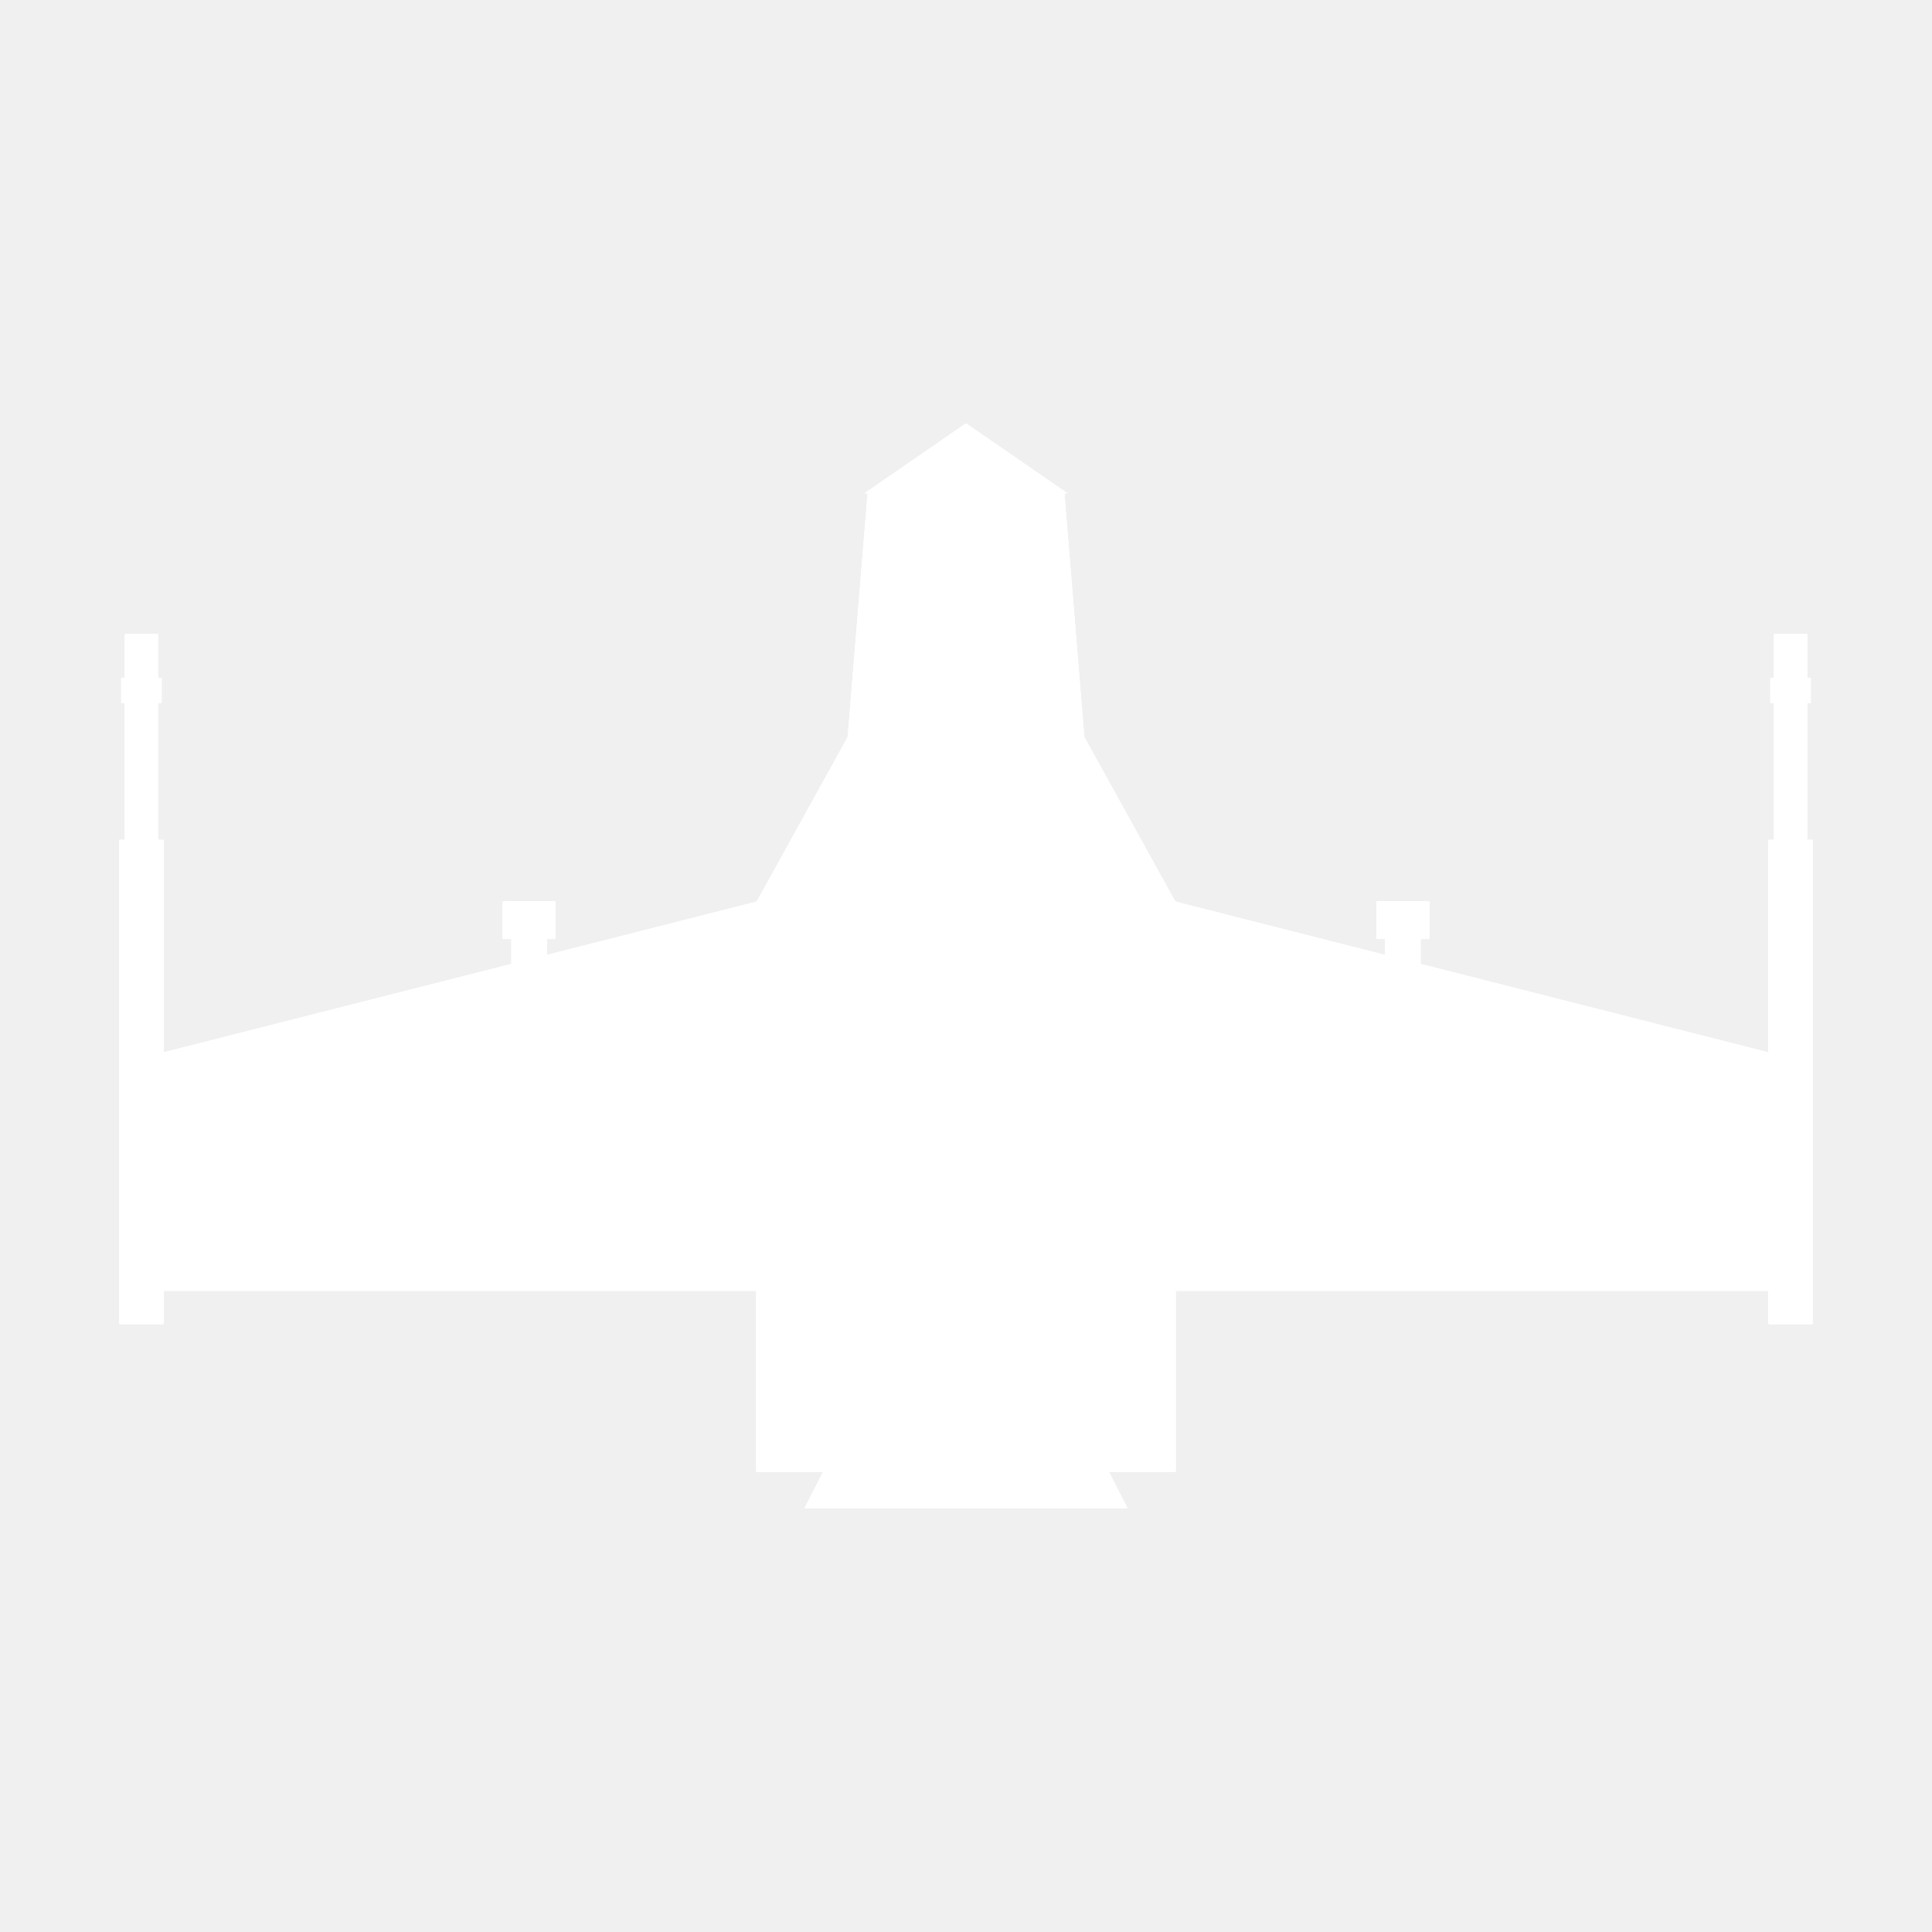
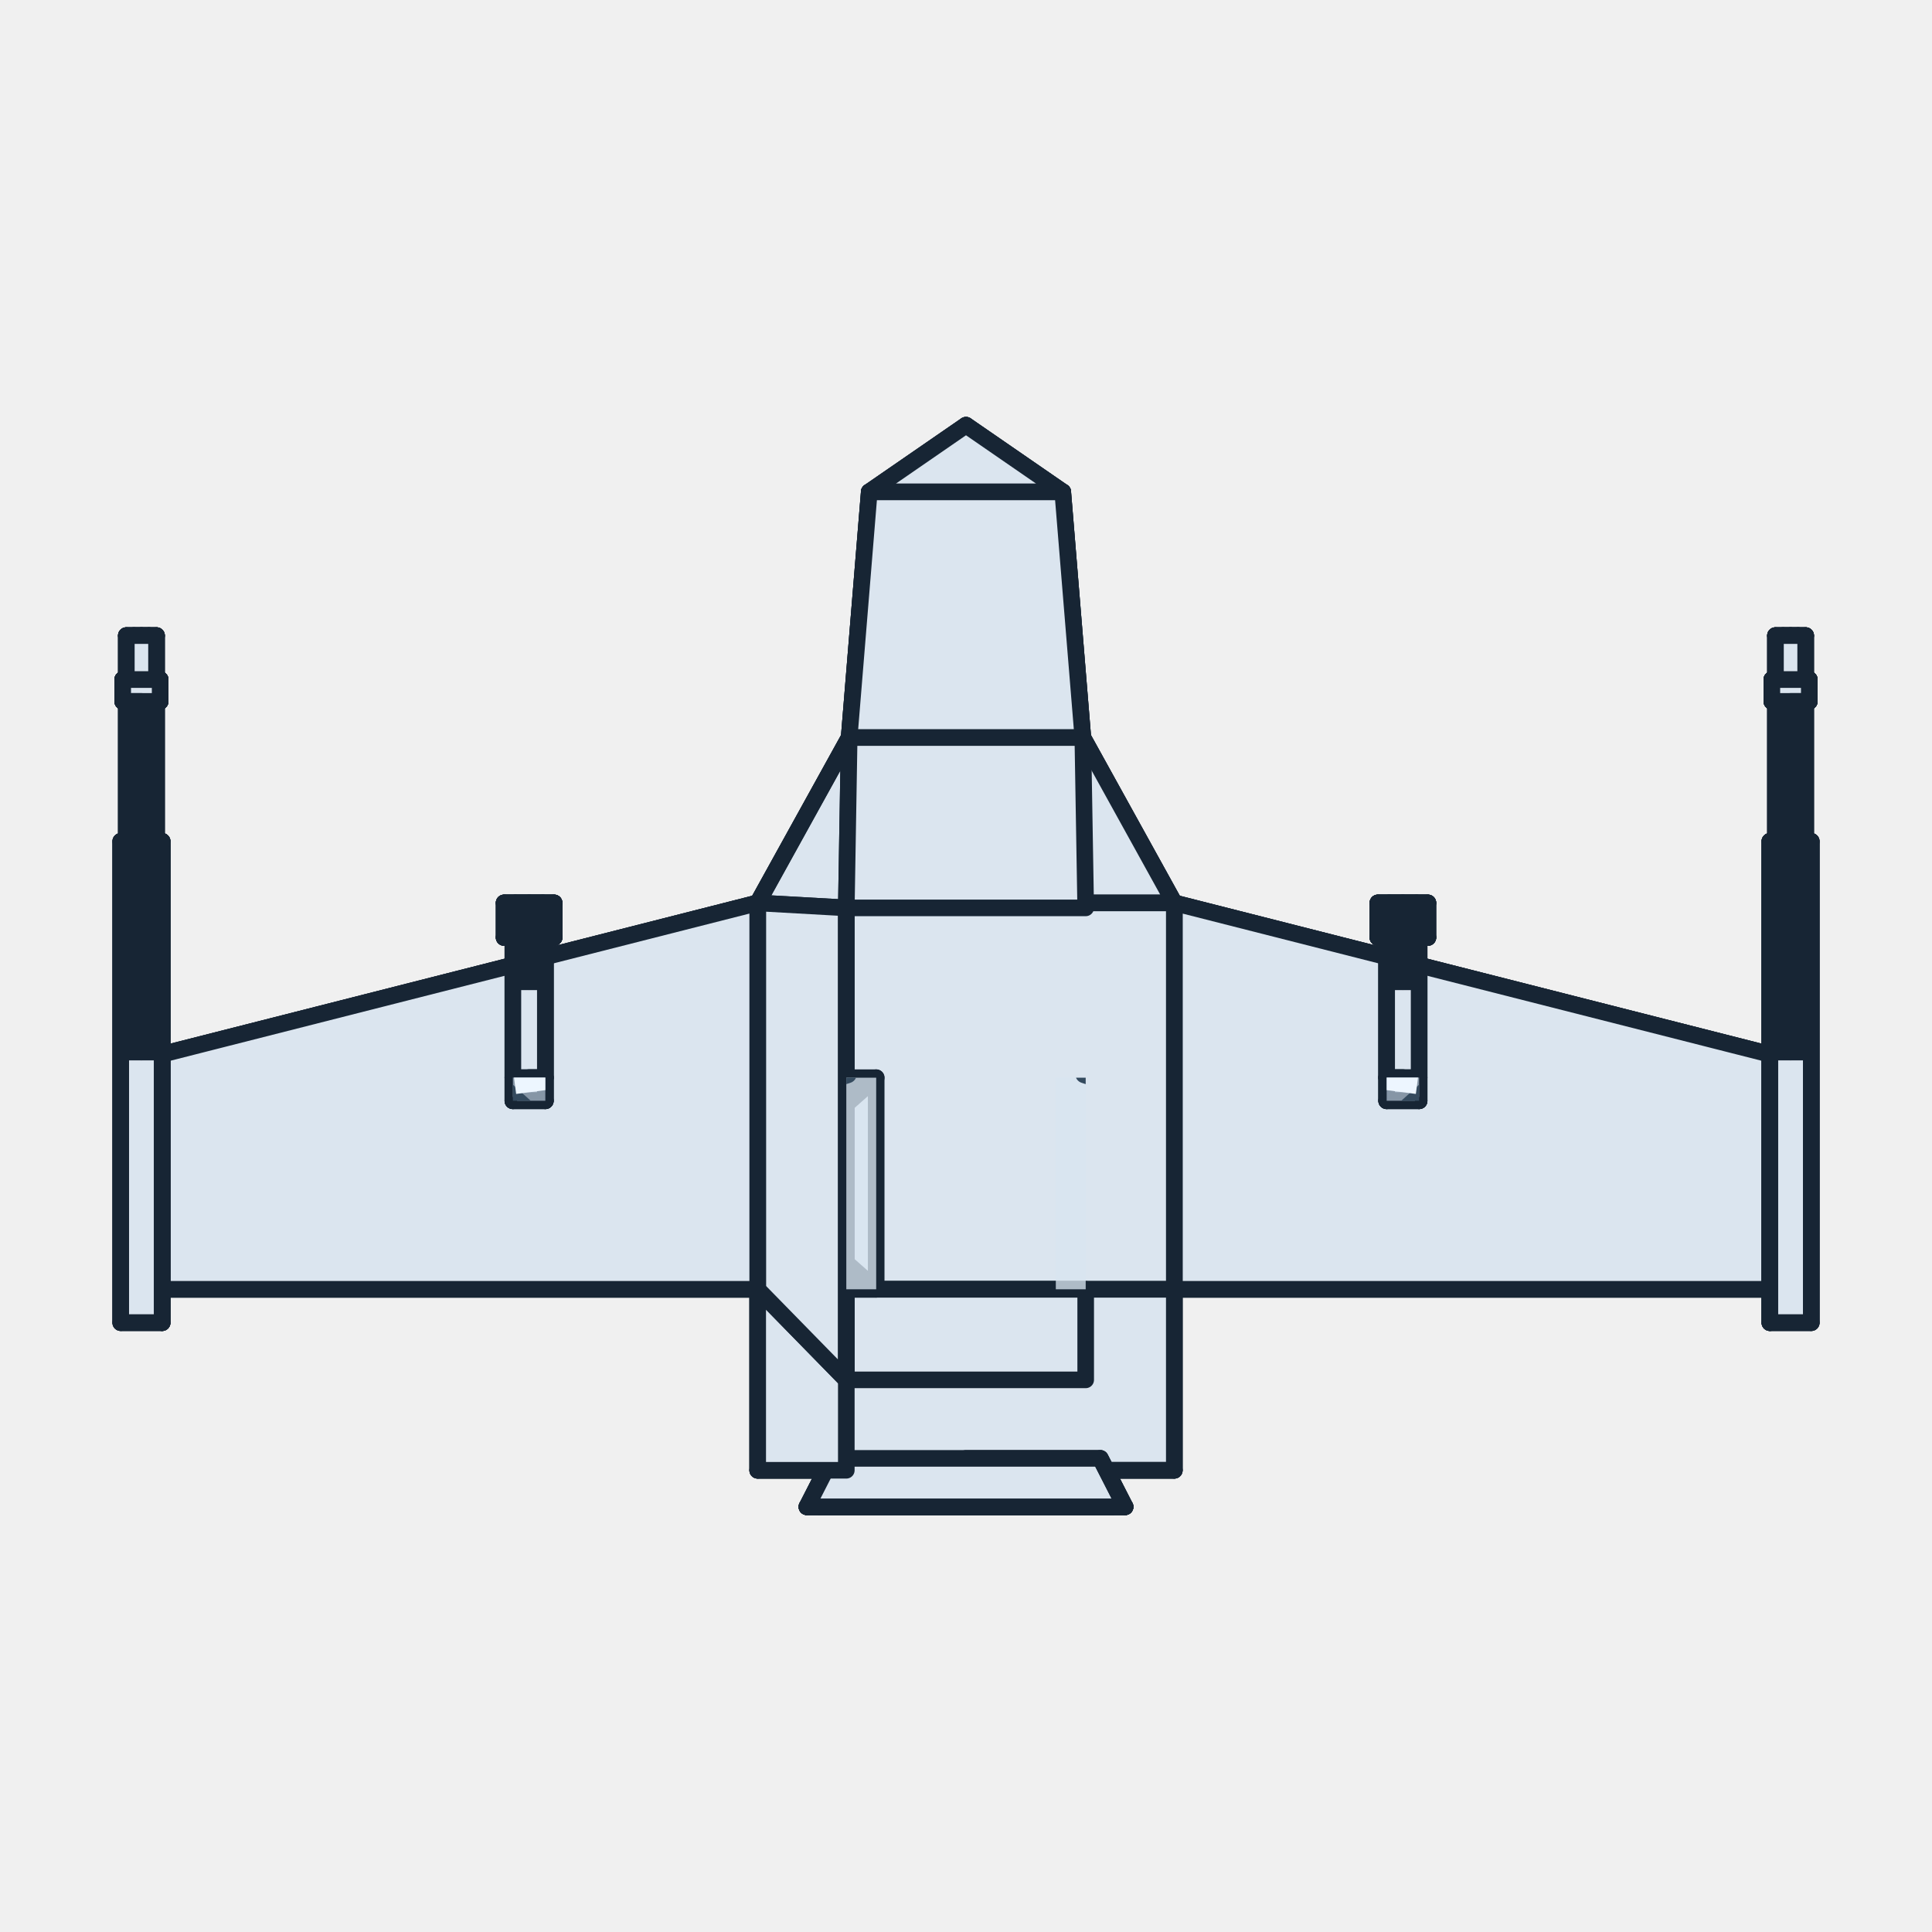
<svg xmlns="http://www.w3.org/2000/svg" viewBox="0 0 128 128">
-   <g fill="white" stroke="white" stroke-width="0.2">
+   <defs>
+     <clipPath id="hull">
+       <polygon points="55.10,96.62 53.46,99.83 64.00,99.83 64.00,96.62" />
+       <polygon points="64.00,99.83 54.32,99.83 55.82,98.24 64.00,98.24" />
+       <polygon points="54.32,99.83 64.00,99.83 64.00,99.83 53.46,99.83" />
+       <polygon points="54.32,99.83 54.32,99.83 53.46,99.83 53.46,99.83" />
+       <polygon points="64.00,98.24 55.82,98.24 55.82,98.24" />
+       <polygon points="54.32,99.83 54.32,99.83 55.82,98.24 55.82,98.24" />
+       <polygon points="55.10,96.62 53.46,99.83 53.46,99.83 55.10,96.62" />
+       <polygon points="70.41,32.59 70.41,32.59 71.74,48.86 71.74,48.86" />
+       <polygon points="64.00,28.17 70.41,32.59 70.41,32.59 64.00,28.17" />
+       <polygon points="71.93,60.15 77.80,59.82 71.74,48.86" />
+       <polygon points="77.80,59.82 117.26,69.85 117.26,69.85 77.80,59.82" />
+       <polygon points="117.26,69.85 77.80,59.82 77.80,85.42 117.26,85.42" />
+       <polygon points="71.93,71.40 69.95,71.40 72.93,74.04 73.92,74.04" />
+       <polygon points="69.95,85.42 71.93,85.42 73.92,82.78 72.93,82.78" />
+       <polygon points="69.95,71.40 69.95,85.42 72.93,82.78 72.93,74.04" />
+       <polygon points="71.93,85.42 71.93,71.40 73.92,74.04 73.92,82.78" />
+       <polygon points="72.93,82.78 73.92,82.78 73.92,74.04 72.93,74.04" />
+       <polygon points="101.13,84.84 101.13,76.61 101.13,78.00 101.13,83.19" />
+       <polygon points="99.34,84.84 101.13,84.84 101.13,83.19 100.23,83.19" />
+       <polygon points="101.13,76.61 99.34,76.61 100.23,77.99 101.13,78.00" />
+       <polygon points="99.34,76.61 99.34,84.84 100.23,83.19 100.23,77.99" />
+       <polygon points="100.23,83.19 101.13,83.19 101.13,78.00 100.23,77.99" />
+       <polygon points="56.07,60.15 56.07,66.47 71.93,66.47 71.93,60.15" />
+       <polygon points="77.80,85.42 117.26,85.42 117.26,85.42 77.80,85.42" />
+       <polygon points="117.26,69.85 117.26,69.85 117.26,55.74 117.26,55.74" />
+       <polygon points="77.80,97.41 77.80,97.41 77.80,85.42 77.80,85.42" />
+       <polygon points="71.74,48.86 77.80,59.82 77.80,59.82 71.74,48.86" />
+       <polygon points="71.93,97.41 56.07,97.41 50.20,97.41 77.80,97.41" />
+       <polygon points="77.80,85.42 71.93,91.42 71.93,97.41 77.80,97.41" />
+       <polygon points="71.93,91.42 56.07,91.42 56.07,97.41 71.93,97.41" />
+       <polygon points="71.93,60.15 71.93,91.42 77.80,85.42 77.80,59.82" />
+       <polygon points="71.93,91.42 71.93,60.15 71.93,66.47 71.93,85.42" />
+       <polygon points="56.26,48.86 71.74,48.86 77.80,59.82 50.20,59.82" />
+       <polygon points="56.07,85.42 71.93,85.42 71.93,66.47 56.07,66.47" />
+       <polygon points="77.80,59.82 117.26,69.85 117.26,85.42 77.80,85.42" />
+       <polygon points="71.74,48.86 56.26,48.86 57.59,32.59 70.41,32.59" />
+       <polygon points="77.80,85.42 50.20,85.42 50.20,59.82 77.80,59.82" />
+       <polygon points="77.80,97.41 50.20,97.41 50.20,85.42 77.80,85.42" />
+       <polygon points="71.93,85.42 56.07,85.42 56.07,91.42 71.93,91.42" />
+       <polygon points="50.20,97.41 50.20,97.41 77.80,97.41 77.80,97.41" />
+       <polygon points="117.26,87.63 117.26,55.74 120.00,55.74 120.00,87.63" />
+       <polygon points="117.26,85.42 117.26,85.42 117.26,87.63 117.26,87.63" />
+       <polygon points="117.26,69.85 117.26,85.42 117.26,87.63 117.26,55.74" />
+       <polygon points="117.26,85.42 117.26,69.85 117.26,55.74 117.26,87.63" />
+       <polygon points="120.00,55.74 120.00,55.74 120.00,87.63 120.00,87.63" />
+       <polygon points="117.26,55.74 117.26,87.63 120.00,87.63 120.00,55.74" />
+       <polygon points="117.26,87.63 117.26,87.63 120.00,87.63 120.00,87.63" />
+       <polygon points="117.26,55.74 117.26,55.74 120.00,55.74 120.00,55.74" />
+       <polygon points="72.90,96.62 64.00,96.62 64.00,99.83 74.54,99.83" />
+       <polygon points="64.00,99.83 64.00,98.24 72.18,98.24 73.68,99.83" />
+       <polygon points="73.68,99.83 72.18,98.24 55.82,98.24 54.32,99.83" />
+       <polygon points="73.68,99.83 74.54,99.83 64.00,99.83 64.00,99.83" />
+       <polygon points="73.68,99.83 74.54,99.83 74.54,99.83 73.68,99.83" />
+       <polygon points="54.32,99.83 53.46,99.83 74.54,99.83 73.68,99.83" />
+       <polygon points="64.00,98.24 55.82,98.24 72.18,98.24 72.18,98.24" />
+       <polygon points="73.68,99.83 72.18,98.24 72.18,98.24 73.68,99.83" />
+       <polygon points="55.10,96.62 72.90,96.62 74.54,99.83 53.46,99.83" />
+       <polygon points="72.90,96.62 72.90,96.62 74.54,99.83 74.54,99.83" />
+       <polygon points="57.59,32.59 56.26,48.86 56.26,48.86 57.59,32.59" />
+       <polygon points="64.00,28.17 64.00,28.17 57.59,32.59 57.59,32.59" />
+       <polygon points="56.07,60.15 56.26,48.86 50.20,59.82" />
+       <polygon points="50.20,59.82 50.20,59.82 10.74,69.85 10.74,69.85" />
+       <polygon points="10.74,69.85 10.74,85.42 50.20,85.42 50.20,59.82" />
+       <polygon points="56.07,71.40 54.08,74.04 55.07,74.04 58.05,71.40" />
+       <polygon points="58.05,85.42 55.07,82.78 54.08,82.78 56.07,85.42" />
+       <polygon points="58.05,71.40 55.07,74.04 55.07,82.78 58.05,85.42" />
+       <polygon points="56.07,85.42 54.08,82.78 54.08,74.04 56.07,71.40" />
+       <polygon points="55.07,82.78 55.07,74.04 54.08,74.04 54.08,82.78" />
+       <polygon points="26.87,84.84 26.87,83.19 26.87,78.00 26.87,76.61" />
+       <polygon points="28.66,84.84 27.77,83.19 26.87,83.19 26.87,84.84" />
+       <polygon points="26.87,76.61 26.87,78.00 27.77,77.99 28.66,76.61" />
+       <polygon points="28.66,76.61 27.77,77.99 27.77,83.19 28.66,84.84" />
+       <polygon points="27.77,83.19 27.77,77.99 26.87,78.00 26.87,83.19" />
+       <polygon points="50.20,85.42 50.20,85.42 10.74,85.42 10.74,85.42" />
+       <polygon points="10.74,69.85 10.74,55.74 10.74,55.74 10.74,69.85" />
+       <polygon points="50.20,97.41 50.20,85.42 50.20,85.42 50.20,97.41" />
+       <polygon points="56.26,48.86 56.26,48.86 50.20,59.82 50.20,59.82" />
+       <polygon points="50.20,85.42 50.20,97.41 56.07,97.41 56.07,91.42" />
+       <polygon points="70.41,32.59 64.00,28.17 57.59,32.59" />
+       <polygon points="56.07,60.15 50.20,59.82 50.20,85.42 56.07,91.42" />
+       <polygon points="56.07,91.42 56.07,85.42 56.07,66.47 56.07,60.15" />
+       <polygon points="50.20,59.82 50.20,85.42 10.74,85.42 10.74,69.85" />
+       <polygon points="10.74,87.63 8.00,87.63 8.00,55.74 10.74,55.74" />
+       <polygon points="10.74,85.42 10.74,87.63 10.74,87.63 10.74,85.42" />
+       <polygon points="10.74,69.85 10.74,55.74 10.74,87.63 10.74,85.42" />
+       <polygon points="10.74,85.42 10.74,87.63 10.74,55.74 10.74,69.85" />
+       <polygon points="8.00,55.74 8.00,87.63 8.00,87.63 8.00,55.74" />
+       <polygon points="10.74,55.74 8.00,55.74 8.00,87.63 10.74,87.63" />
+       <polygon points="10.74,87.63 8.00,87.63 8.00,87.63 10.74,87.63" />
+       <polygon points="10.74,55.74 8.00,55.74 8.00,55.74 10.74,55.74" />
+       <polygon points="70.41,32.59 57.59,32.59 64.00,28.17" />
+       <polygon points="56.07,60.15 71.93,60.15 71.74,48.86 56.26,48.86" />
+       <polygon points="71.74,48.86 70.41,32.59 57.59,32.59 56.26,48.86" />
+       <polygon points="94.02,62.11 91.87,62.11 91.29,62.11 94.60,62.11" />
+       <polygon points="91.29,59.82 91.29,59.82 92.03,59.82 92.03,59.82" />
+       <polygon points="91.29,62.11 91.29,62.11 91.29,59.82 91.29,59.82" />
+       <polygon points="92.94,62.11 94.02,62.11 94.60,62.11 92.94,62.11" />
+       <polygon points="92.94,62.11 92.94,71.39 94.02,71.39 94.02,62.11" />
+       <polygon points="94.60,59.82 91.29,59.82 92.03,59.82 93.86,59.82" />
+       <polygon points="91.87,62.11 91.87,62.11 91.29,62.11 91.29,62.11" />
+       <polygon points="94.02,62.11 94.02,71.39 94.02,72.93 94.02,62.11" />
+       <polygon points="91.29,62.11 92.94,62.11 92.94,59.82 91.29,59.82" />
+       <polygon points="91.87,62.11 92.94,62.11 92.94,62.11 91.29,62.11" />
+       <polygon points="91.29,62.11 91.29,59.82 94.60,59.82 94.60,62.11" />
+       <polygon points="91.87,71.39 91.87,72.93 91.87,72.93 91.87,71.39" />
+       <polygon points="92.94,62.11 94.60,62.11 94.60,59.82 92.94,59.82" />
+       <polygon points="91.87,62.11 91.87,72.93 91.87,71.39 91.87,62.11" />
+       <polygon points="94.02,62.11 94.02,62.11 94.60,62.11 94.60,62.11" />
+       <polygon points="91.87,62.11 91.87,71.39 92.94,71.39 92.94,62.11" />
+       <polygon points="94.60,62.11 94.60,62.11 94.60,59.82 94.60,59.82" />
+       <polygon points="94.02,72.93 91.87,72.93 91.87,62.11 94.02,62.11" />
+       <polygon points="92.94,59.82 94.60,59.82 93.86,59.82 92.94,59.82" />
+       <polygon points="92.03,59.82 92.03,65.04 93.86,65.04 93.86,59.82" />
+       <polygon points="91.29,59.82 92.94,59.82 92.94,59.82 92.03,59.82" />
+       <polygon points="94.60,59.82 94.60,59.82 93.86,59.82 93.86,59.82" />
+       <polygon points="92.94,65.04 93.86,65.04 93.86,65.04 92.03,65.04 92.03,65.04" />
+       <polygon points="92.03,59.82 92.03,59.82 92.03,65.04 92.03,65.04" />
+       <polygon points="93.86,59.82 93.86,59.82 93.86,65.04 93.86,65.04" />
+       <polygon points="92.03,59.82 92.94,59.82 92.94,65.04 92.03,65.04" />
+       <polygon points="92.94,59.82 93.86,59.82 93.86,65.04 92.94,65.04" />
+       <polygon points="94.02,72.93 91.87,72.93 91.87,72.93" />
+       <polygon points="91.87,72.93 94.02,72.93 94.02,72.93" />
+       <polygon points="94.02,72.93 94.02,71.39 94.02,71.39 94.02,72.93" />
+       <polygon points="94.02,71.39 92.94,71.39 91.87,71.39 94.02,71.39" />
+       <polygon points="92.94,71.39 91.87,71.39 91.87,71.39" />
+       <polygon points="33.98,62.11 33.40,62.11 36.71,62.11 36.13,62.11" />
+       <polygon points="36.71,59.82 35.97,59.82 35.97,59.82 36.71,59.82" />
+       <polygon points="36.71,62.11 36.71,59.82 36.71,59.82 36.71,62.11" />
+       <polygon points="35.06,62.11 35.06,62.11 33.40,62.11 33.98,62.11" />
+       <polygon points="35.06,62.11 33.98,62.11 33.98,71.39 35.06,71.39" />
+       <polygon points="33.40,59.82 34.14,59.82 35.97,59.82 36.71,59.82" />
+       <polygon points="36.13,62.11 36.71,62.11 36.71,62.11 36.13,62.11" />
+       <polygon points="33.98,62.11 33.98,62.11 33.98,72.93 33.98,71.39" />
+       <polygon points="36.71,62.11 36.71,59.82 35.06,59.82 35.06,62.11" />
+       <polygon points="36.13,62.11 36.71,62.11 35.06,62.11 35.06,62.11" />
+       <polygon points="36.71,62.11 33.40,62.11 33.40,59.82 36.71,59.82" />
+       <polygon points="36.13,71.39 36.13,71.39 36.13,72.93 36.13,72.93" />
+       <polygon points="35.06,62.11 35.06,59.82 33.40,59.82 33.40,62.11" />
+       <polygon points="36.13,62.11 36.13,62.11 36.13,71.39 36.13,72.93" />
+       <polygon points="33.98,62.11 33.40,62.11 33.40,62.11 33.98,62.11" />
+       <polygon points="36.13,62.11 35.06,62.11 35.06,71.39 36.13,71.39" />
+       <polygon points="33.40,62.11 33.40,59.82 33.40,59.82 33.40,62.11" />
+       <polygon points="33.98,72.93 33.98,62.11 36.13,62.11 36.13,72.93" />
+       <polygon points="35.06,59.82 35.06,59.82 34.14,59.82 33.40,59.82" />
+       <polygon points="35.97,59.82 34.14,59.82 34.14,65.04 35.97,65.04" />
+       <polygon points="36.71,59.82 35.97,59.82 35.06,59.82 35.06,59.82" />
+       <polygon points="33.40,59.82 34.14,59.82 34.14,59.82 33.40,59.82" />
+       <polygon points="35.06,65.04 35.97,65.04 35.97,65.04 34.14,65.04 34.14,65.04" />
+       <polygon points="35.97,59.82 35.97,65.04 35.97,65.04 35.97,59.82" />
+       <polygon points="34.14,59.82 34.14,65.04 34.14,65.04 34.14,59.82" />
+       <polygon points="35.97,59.82 35.97,65.04 35.06,65.04 35.06,59.82" />
+       <polygon points="35.06,59.82 35.06,65.04 34.14,65.04 34.14,59.82" />
+       <polygon points="33.98,72.93 36.13,72.93 36.13,72.93" />
+       <polygon points="36.13,72.93 33.98,72.93 33.98,72.93" />
+       <polygon points="33.98,72.93 33.98,72.93 33.98,71.39 33.98,71.39" />
+       <polygon points="33.98,71.39 33.98,71.39 36.13,71.39 35.06,71.39" />
+       <polygon points="35.06,71.39 36.13,71.39 36.13,71.39" />
+       <polygon points="118.63,45.02 119.63,45.02 119.63,42.11 118.63,42.11" />
+       <polygon points="117.63,45.02 119.63,45.02 119.87,45.02 117.39,45.02" />
+       <polygon points="119.63,45.02 119.63,45.02 119.63,42.11 119.63,42.11" />
+       <polygon points="117.63,45.02 118.63,45.02 118.63,42.11 117.63,42.11" />
+       <polygon points="117.63,45.02 117.63,45.02 117.63,42.11 117.63,42.11" />
+       <polygon points="117.63,42.11 118.13,42.11 119.13,42.11 119.63,42.11" />
+       <polygon points="119.63,69.70 117.63,69.70 117.63,46.47 119.63,46.47" />
+       <polygon points="117.63,42.11 118.13,42.11 118.13,42.11 117.63,42.11" />
+       <polygon points="118.63,42.11 118.63,42.11 118.13,42.11 117.63,42.11" />
+       <polygon points="119.63,42.11 119.13,42.11 118.63,42.11 118.63,42.11" />
+       <polygon points="119.63,42.11 119.13,42.11 119.13,42.11 119.63,42.11" />
+       <polygon points="117.63,46.47 118.63,46.47 118.63,46.47 117.39,46.47" />
+       <polygon points="117.63,69.70 117.63,69.70 117.63,46.47 117.63,46.47" />
+       <polygon points="117.63,45.02 117.39,45.02 118.63,45.02 118.63,45.02" />
+       <polygon points="117.63,46.47 117.39,46.47 117.39,46.47 117.63,46.47" />
+       <polygon points="117.63,45.02 117.39,45.02 117.39,45.02 117.63,45.02" />
+       <polygon points="117.63,69.70 118.63,69.70 118.63,46.47 117.63,46.47" />
+       <polygon points="117.39,46.47 117.39,46.47 117.39,45.02 117.39,45.02" />
+       <polygon points="119.63,69.70 119.63,69.70 119.63,46.47 119.63,46.47" />
+       <polygon points="119.87,46.47 119.87,46.47 119.87,45.02 119.87,45.02" />
+       <polygon points="117.39,46.47 118.63,46.47 118.63,45.02 117.39,45.02" />
+       <polygon points="117.63,46.47 117.39,46.47 119.87,46.47 119.63,46.47" />
+       <polygon points="118.13,42.11 118.13,54.59 119.13,54.59 119.13,42.11" />
+       <polygon points="119.63,45.02 119.87,45.02 119.87,45.02 119.63,45.02" />
+       <polygon points="118.63,46.47 119.87,46.47 119.87,45.02 118.63,45.02" />
+       <polygon points="118.63,45.02 118.63,45.02 119.87,45.02 119.63,45.02" />
+       <polygon points="118.63,69.70 119.63,69.70 119.63,46.47 118.63,46.47" />
+       <polygon points="119.13,42.11 119.13,54.59 118.63,54.59 118.63,42.11" />
+       <polygon points="119.13,42.11 119.13,54.59 119.13,54.59 119.13,42.11" />
+       <polygon points="118.63,42.11 118.63,54.59 118.13,54.59 118.13,42.11" />
+       <polygon points="118.13,42.11 118.13,54.59 118.13,54.59 118.13,42.11" />
+       <polygon points="119.87,46.47 117.39,46.47 117.39,45.02 119.87,45.02" />
+       <polygon points="119.13,54.59 118.13,54.59 118.13,54.59 118.63,54.59 119.13,54.59" />
+       <polygon points="119.63,42.11 119.63,45.02 117.63,45.02 117.63,42.11" />
+       <polygon points="119.63,46.47 119.63,46.47 119.87,46.47 119.87,46.47" />
+       <polygon points="119.63,46.47 119.87,46.47 118.63,46.47 118.63,46.47" />
+       <polygon points="9.37,45.02 9.37,42.11 8.37,42.11 8.37,45.02" />
+       <polygon points="10.37,45.02 10.61,45.02 8.13,45.02 8.37,45.02" />
+       <polygon points="8.37,45.02 8.37,42.11 8.37,42.11 8.37,45.02" />
+       <polygon points="10.37,45.02 10.37,42.11 9.37,42.11 9.37,45.02" />
+       <polygon points="10.37,45.02 10.37,42.11 10.37,42.11 10.37,45.02" />
+       <polygon points="10.37,42.11 8.37,42.11 8.87,42.11 9.87,42.11" />
+       <polygon points="8.37,69.70 8.37,46.47 10.37,46.47 10.37,69.70" />
+       <polygon points="10.37,42.11 10.37,42.11 9.87,42.11 9.87,42.11" />
+       <polygon points="9.37,42.11 10.37,42.11 9.87,42.11 9.37,42.11" />
+       <polygon points="8.37,42.11 9.37,42.11 9.37,42.11 8.87,42.11" />
+       <polygon points="8.37,42.11 8.37,42.11 8.87,42.11 8.87,42.11" />
+       <polygon points="10.37,46.47 10.61,46.47 9.37,46.47 9.37,46.47" />
+       <polygon points="10.37,69.70 10.37,46.47 10.37,46.47 10.37,69.70" />
+       <polygon points="10.37,45.02 9.37,45.02 9.37,45.02 10.61,45.02" />
+       <polygon points="10.37,46.47 10.37,46.47 10.61,46.47 10.61,46.47" />
+       <polygon points="10.37,45.02 10.37,45.02 10.61,45.02 10.61,45.02" />
+       <polygon points="10.37,69.70 10.37,46.47 9.37,46.47 9.37,69.70" />
+       <polygon points="10.61,46.47 10.61,45.02 10.61,45.02 10.61,46.47" />
+       <polygon points="8.37,69.70 8.37,46.47 8.37,46.47 8.37,69.70" />
+       <polygon points="8.13,46.47 8.13,45.02 8.13,45.02 8.13,46.47" />
+       <polygon points="10.61,46.47 10.61,45.02 9.37,45.02 9.37,46.47" />
+       <polygon points="10.37,46.47 8.37,46.47 8.13,46.47 10.61,46.47" />
+       <polygon points="9.87,42.11 8.87,42.11 8.87,54.59 9.87,54.59" />
+       <polygon points="8.37,45.02 8.37,45.02 8.13,45.02 8.13,45.02" />
+       <polygon points="9.37,46.47 9.37,45.02 8.13,45.02 8.13,46.47" />
+       <polygon points="9.37,45.02 8.37,45.02 8.13,45.02 9.37,45.02" />
+       <polygon points="9.37,69.70 9.37,46.47 8.37,46.47 8.37,69.70" />
+       <polygon points="8.87,42.11 9.37,42.11 9.37,54.59 8.87,54.59" />
+       <polygon points="8.87,42.11 8.87,42.11 8.87,54.59 8.87,54.59" />
+       <polygon points="9.37,42.11 9.87,42.11 9.87,54.59 9.37,54.59" />
+       <polygon points="9.87,42.11 9.87,42.11 9.87,54.59 9.87,54.59" />
+       <polygon points="8.13,46.47 8.13,45.02 10.61,45.02 10.61,46.47" />
+       <polygon points="8.87,54.59 8.87,54.59 9.37,54.59 9.87,54.59 9.87,54.59" />
+       <polygon points="8.37,42.11 10.37,42.11 10.37,45.02 8.37,45.02" />
+       <polygon points="8.37,46.47 8.13,46.47 8.13,46.47 8.37,46.47" />
+       <polygon points="8.37,46.47 9.37,46.47 9.37,46.47 8.13,46.47" />
+     </clipPath>
+   </defs>
+   <g fill="#dbe5ef" stroke="#172534" stroke-width="1.1" stroke-linejoin="round">
    <polygon points="55.10,96.62 53.46,99.83 64.00,99.83 64.00,96.62" />
    <polygon points="64.00,99.83 54.32,99.83 55.82,98.24 64.00,98.24" />
    <polygon points="54.32,99.83 64.00,99.83 64.00,99.83 53.46,99.83" />
    <polygon points="54.32,99.83 54.32,99.83 53.46,99.83 53.46,99.83" />
    <polygon points="64.00,98.24 55.82,98.24 55.82,98.24" />
    <polygon points="54.32,99.83 54.32,99.83 55.82,98.24 55.82,98.24" />
    <polygon points="55.10,96.62 53.46,99.83 53.46,99.83 55.10,96.62" />
    <polygon points="70.41,32.59 70.41,32.59 71.74,48.86 71.74,48.86" />
    <polygon points="64.00,28.17 70.41,32.59 70.41,32.59 64.00,28.17" />
    <polygon points="71.93,60.15 77.80,59.82 71.74,48.86" />
    <polygon points="77.80,59.82 117.26,69.85 117.26,69.85 77.80,59.82" />
    <polygon points="117.26,69.85 77.80,59.82 77.80,85.42 117.26,85.42" />
    <polygon points="71.93,71.40 69.95,71.40 72.93,74.04 73.92,74.04" />
    <polygon points="69.95,85.42 71.93,85.42 73.92,82.78 72.93,82.78" />
    <polygon points="69.95,71.40 69.95,85.42 72.93,82.78 72.93,74.04" />
    <polygon points="71.93,85.42 71.93,71.40 73.92,74.04 73.92,82.78" />
    <polygon points="72.93,82.78 73.92,82.78 73.92,74.04 72.93,74.04" />
    <polygon points="101.13,84.84 101.13,76.61 101.13,78.00 101.13,83.19" />
    <polygon points="99.34,84.84 101.13,84.84 101.13,83.19 100.23,83.19" />
    <polygon points="101.13,76.61 99.34,76.61 100.23,77.99 101.13,78.00" />
    <polygon points="99.34,76.61 99.34,84.84 100.23,83.19 100.23,77.99" />
    <polygon points="100.23,83.19 101.13,83.19 101.13,78.00 100.23,77.99" />
    <polygon points="56.07,60.15 56.07,66.47 71.93,66.47 71.93,60.15" />
    <polygon points="77.80,85.42 117.26,85.42 117.26,85.42 77.80,85.42" />
    <polygon points="117.26,69.85 117.26,69.85 117.26,55.74 117.26,55.74" />
    <polygon points="77.80,97.41 77.80,97.41 77.80,85.42 77.80,85.42" />
    <polygon points="71.74,48.86 77.80,59.82 77.80,59.82 71.74,48.86" />
    <polygon points="71.93,97.41 56.07,97.41 50.20,97.41 77.80,97.41" />
    <polygon points="77.80,85.42 71.93,91.42 71.93,97.41 77.80,97.41" />
    <polygon points="71.93,91.42 56.07,91.42 56.07,97.41 71.93,97.41" />
    <polygon points="71.93,60.15 71.93,91.42 77.80,85.42 77.80,59.82" />
    <polygon points="71.93,91.42 71.93,60.15 71.93,66.47 71.93,85.42" />
    <polygon points="56.26,48.86 71.74,48.86 77.80,59.82 50.20,59.82" />
    <polygon points="56.07,85.42 71.93,85.42 71.93,66.47 56.07,66.47" />
    <polygon points="77.80,59.82 117.26,69.85 117.26,85.42 77.80,85.42" />
    <polygon points="71.74,48.86 56.26,48.86 57.59,32.59 70.41,32.59" />
    <polygon points="77.80,85.42 50.20,85.42 50.20,59.82 77.80,59.82" />
    <polygon points="77.80,97.41 50.20,97.41 50.20,85.42 77.80,85.42" />
    <polygon points="71.93,85.42 56.07,85.42 56.07,91.42 71.93,91.42" />
    <polygon points="50.20,97.41 50.20,97.41 77.80,97.41 77.80,97.41" />
    <polygon points="117.26,87.63 117.26,55.74 120.00,55.74 120.00,87.63" />
    <polygon points="117.26,85.42 117.26,85.42 117.26,87.63 117.26,87.63" />
    <polygon points="117.26,69.85 117.26,85.42 117.26,87.63 117.26,55.74" />
    <polygon points="117.26,85.42 117.26,69.85 117.26,55.74 117.26,87.63" />
    <polygon points="120.00,55.74 120.00,55.74 120.00,87.63 120.00,87.63" />
    <polygon points="117.26,55.74 117.26,87.63 120.00,87.63 120.00,55.74" />
    <polygon points="117.26,87.63 117.26,87.63 120.00,87.63 120.00,87.63" />
    <polygon points="117.26,55.74 117.26,55.74 120.00,55.74 120.00,55.74" />
    <polygon points="72.90,96.62 64.00,96.62 64.00,99.83 74.54,99.83" />
    <polygon points="64.00,99.83 64.00,98.24 72.18,98.24 73.68,99.83" />
    <polygon points="73.68,99.83 72.18,98.24 55.82,98.24 54.32,99.83" />
    <polygon points="73.68,99.83 74.54,99.83 64.00,99.83 64.00,99.83" />
    <polygon points="73.68,99.83 74.54,99.83 74.54,99.83 73.68,99.83" />
    <polygon points="54.32,99.83 53.46,99.83 74.54,99.83 73.68,99.83" />
    <polygon points="64.00,98.24 55.82,98.24 72.18,98.24 72.18,98.24" />
    <polygon points="73.68,99.83 72.18,98.24 72.18,98.24 73.68,99.83" />
    <polygon points="55.10,96.62 72.90,96.62 74.54,99.83 53.46,99.83" />
    <polygon points="72.90,96.62 72.90,96.62 74.54,99.83 74.54,99.83" />
    <polygon points="57.59,32.59 56.26,48.86 56.26,48.86 57.59,32.59" />
    <polygon points="64.00,28.17 64.00,28.17 57.59,32.59 57.59,32.59" />
    <polygon points="56.07,60.15 56.26,48.86 50.20,59.82" />
    <polygon points="50.20,59.82 50.20,59.82 10.74,69.85 10.74,69.85" />
    <polygon points="10.74,69.85 10.74,85.42 50.20,85.42 50.20,59.82" />
    <polygon points="56.07,71.40 54.08,74.04 55.07,74.04 58.05,71.40" />
    <polygon points="58.05,85.42 55.07,82.78 54.08,82.78 56.07,85.42" />
    <polygon points="58.05,71.40 55.07,74.04 55.07,82.78 58.05,85.42" />
    <polygon points="56.07,85.42 54.08,82.78 54.08,74.04 56.07,71.40" />
    <polygon points="55.07,82.78 55.07,74.04 54.08,74.04 54.08,82.78" />
    <polygon points="26.87,84.84 26.87,83.19 26.87,78.00 26.87,76.61" />
    <polygon points="28.66,84.84 27.77,83.19 26.87,83.19 26.87,84.84" />
    <polygon points="26.87,76.61 26.87,78.00 27.77,77.99 28.66,76.61" />
    <polygon points="28.66,76.61 27.77,77.99 27.77,83.19 28.66,84.84" />
    <polygon points="27.77,83.19 27.77,77.99 26.87,78.00 26.87,83.19" />
    <polygon points="50.20,85.42 50.20,85.42 10.74,85.42 10.74,85.42" />
    <polygon points="10.74,69.85 10.74,55.74 10.74,55.74 10.74,69.85" />
    <polygon points="50.20,97.41 50.20,85.42 50.20,85.42 50.20,97.41" />
    <polygon points="56.26,48.86 56.26,48.86 50.20,59.82 50.20,59.82" />
    <polygon points="50.20,85.42 50.20,97.41 56.07,97.41 56.07,91.42" />
    <polygon points="70.41,32.59 64.00,28.17 57.59,32.59" />
    <polygon points="56.07,60.15 50.20,59.82 50.20,85.42 56.07,91.42" />
    <polygon points="56.07,91.42 56.07,85.42 56.07,66.47 56.07,60.15" />
    <polygon points="50.20,59.82 50.20,85.42 10.74,85.42 10.74,69.85" />
    <polygon points="10.74,87.63 8.00,87.63 8.00,55.74 10.74,55.74" />
    <polygon points="10.74,85.42 10.74,87.63 10.74,87.63 10.74,85.42" />
    <polygon points="10.74,69.85 10.74,55.74 10.74,87.63 10.74,85.42" />
    <polygon points="10.74,85.42 10.74,87.63 10.74,55.74 10.74,69.85" />
    <polygon points="8.00,55.74 8.00,87.63 8.00,87.63 8.00,55.74" />
    <polygon points="10.74,55.74 8.00,55.74 8.00,87.63 10.74,87.63" />
    <polygon points="10.74,87.63 8.00,87.63 8.00,87.63 10.74,87.63" />
    <polygon points="10.74,55.74 8.00,55.74 8.00,55.74 10.74,55.74" />
    <polygon points="70.41,32.59 57.59,32.59 64.00,28.17" />
    <polygon points="56.07,60.15 71.93,60.15 71.74,48.86 56.26,48.86" />
    <polygon points="71.74,48.86 70.41,32.59 57.59,32.59 56.26,48.86" />
    <polygon points="94.02,62.11 91.87,62.11 91.29,62.11 94.60,62.11" />
    <polygon points="91.29,59.82 91.29,59.82 92.03,59.82 92.03,59.82" />
    <polygon points="91.29,62.11 91.29,62.11 91.29,59.82 91.29,59.82" />
    <polygon points="92.94,62.11 94.02,62.11 94.60,62.11 92.94,62.11" />
    <polygon points="92.94,62.11 92.94,71.39 94.02,71.39 94.02,62.11" />
    <polygon points="94.60,59.82 91.29,59.82 92.03,59.82 93.86,59.82" />
    <polygon points="91.87,62.11 91.87,62.11 91.29,62.11 91.29,62.11" />
    <polygon points="94.02,62.11 94.02,71.39 94.02,72.93 94.02,62.11" />
    <polygon points="91.29,62.11 92.94,62.11 92.94,59.82 91.29,59.82" />
    <polygon points="91.87,62.11 92.94,62.11 92.94,62.11 91.29,62.11" />
    <polygon points="91.29,62.11 91.29,59.82 94.60,59.82 94.60,62.11" />
    <polygon points="91.87,71.39 91.87,72.93 91.87,72.93 91.87,71.39" />
    <polygon points="92.94,62.11 94.60,62.11 94.60,59.82 92.94,59.82" />
    <polygon points="91.87,62.11 91.87,72.93 91.87,71.39 91.87,62.11" />
    <polygon points="94.02,62.11 94.02,62.11 94.60,62.11 94.60,62.11" />
    <polygon points="91.87,62.11 91.87,71.39 92.94,71.39 92.94,62.11" />
    <polygon points="94.60,62.11 94.60,62.11 94.60,59.82 94.60,59.82" />
    <polygon points="94.02,72.93 91.87,72.93 91.87,62.11 94.02,62.11" />
    <polygon points="92.94,59.82 94.60,59.82 93.86,59.82 92.94,59.82" />
    <polygon points="92.03,59.82 92.03,65.04 93.86,65.04 93.86,59.82" />
    <polygon points="91.29,59.82 92.94,59.82 92.94,59.82 92.03,59.82" />
    <polygon points="94.60,59.82 94.60,59.82 93.86,59.82 93.86,59.82" />
    <polygon points="92.94,65.04 93.86,65.04 93.86,65.04 92.03,65.04 92.03,65.04" />
    <polygon points="92.03,59.82 92.03,59.82 92.03,65.04 92.03,65.04" />
    <polygon points="93.86,59.82 93.86,59.82 93.86,65.04 93.86,65.04" />
    <polygon points="92.03,59.82 92.94,59.82 92.94,65.04 92.03,65.04" />
    <polygon points="92.94,59.82 93.86,59.82 93.86,65.04 92.94,65.04" />
    <polygon points="94.02,72.93 91.87,72.93 91.87,72.93" />
    <polygon points="91.87,72.93 94.02,72.93 94.02,72.93" />
    <polygon points="94.02,72.93 94.02,71.39 94.02,71.39 94.02,72.93" />
    <polygon points="94.02,71.39 92.94,71.39 91.87,71.39 94.02,71.39" />
    <polygon points="92.94,71.39 91.87,71.39 91.87,71.39" />
    <polygon points="33.98,62.11 33.40,62.11 36.71,62.11 36.13,62.11" />
    <polygon points="36.71,59.82 35.97,59.82 35.97,59.82 36.71,59.82" />
    <polygon points="36.71,62.11 36.71,59.82 36.71,59.82 36.71,62.11" />
    <polygon points="35.06,62.11 35.06,62.11 33.40,62.11 33.98,62.11" />
    <polygon points="35.06,62.11 33.98,62.11 33.98,71.39 35.06,71.39" />
    <polygon points="33.40,59.82 34.14,59.82 35.97,59.82 36.71,59.82" />
    <polygon points="36.13,62.11 36.71,62.11 36.71,62.11 36.13,62.11" />
    <polygon points="33.98,62.11 33.98,62.11 33.98,72.93 33.98,71.39" />
    <polygon points="36.71,62.11 36.71,59.82 35.06,59.82 35.06,62.11" />
    <polygon points="36.13,62.11 36.71,62.11 35.06,62.11 35.06,62.11" />
    <polygon points="36.71,62.11 33.40,62.11 33.40,59.82 36.71,59.82" />
    <polygon points="36.13,71.39 36.13,71.39 36.13,72.93 36.13,72.93" />
    <polygon points="35.06,62.11 35.06,59.82 33.40,59.82 33.40,62.11" />
    <polygon points="36.13,62.11 36.13,62.11 36.13,71.39 36.13,72.93" />
    <polygon points="33.98,62.11 33.40,62.11 33.40,62.11 33.98,62.11" />
    <polygon points="36.13,62.11 35.06,62.11 35.06,71.39 36.13,71.39" />
    <polygon points="33.40,62.11 33.40,59.82 33.40,59.82 33.40,62.11" />
    <polygon points="33.98,72.93 33.98,62.11 36.13,62.11 36.13,72.93" />
    <polygon points="35.06,59.82 35.06,59.82 34.14,59.82 33.40,59.82" />
    <polygon points="35.97,59.82 34.14,59.82 34.14,65.04 35.97,65.04" />
    <polygon points="36.71,59.82 35.97,59.82 35.06,59.82 35.06,59.82" />
    <polygon points="33.40,59.82 34.14,59.82 34.14,59.82 33.40,59.82" />
    <polygon points="35.06,65.04 35.97,65.04 35.97,65.04 34.14,65.04 34.14,65.04" />
    <polygon points="35.97,59.82 35.97,65.04 35.97,65.04 35.97,59.82" />
    <polygon points="34.14,59.82 34.14,65.04 34.14,65.04 34.14,59.82" />
    <polygon points="35.97,59.82 35.97,65.04 35.06,65.04 35.06,59.82" />
    <polygon points="35.06,59.82 35.06,65.04 34.14,65.04 34.14,59.82" />
    <polygon points="33.98,72.93 36.13,72.93 36.13,72.93" />
    <polygon points="36.13,72.93 33.98,72.93 33.98,72.93" />
    <polygon points="33.98,72.93 33.98,72.93 33.98,71.39 33.98,71.39" />
    <polygon points="33.98,71.39 33.98,71.39 36.13,71.39 35.06,71.39" />
    <polygon points="35.06,71.39 36.13,71.39 36.13,71.39" />
    <polygon points="118.63,45.02 119.63,45.02 119.63,42.11 118.63,42.11" />
    <polygon points="117.63,45.02 119.63,45.02 119.87,45.02 117.39,45.02" />
    <polygon points="119.63,45.02 119.63,45.02 119.63,42.11 119.63,42.11" />
    <polygon points="117.63,45.02 118.63,45.02 118.63,42.11 117.63,42.11" />
    <polygon points="117.63,45.02 117.63,45.02 117.63,42.11 117.63,42.11" />
    <polygon points="117.63,42.11 118.13,42.11 119.13,42.11 119.63,42.11" />
    <polygon points="119.63,69.70 117.63,69.70 117.63,46.47 119.63,46.47" />
    <polygon points="117.63,42.11 118.13,42.11 118.13,42.11 117.63,42.11" />
    <polygon points="118.63,42.11 118.63,42.11 118.13,42.11 117.63,42.11" />
    <polygon points="119.63,42.11 119.13,42.11 118.63,42.11 118.63,42.11" />
    <polygon points="119.63,42.11 119.13,42.11 119.13,42.11 119.63,42.11" />
    <polygon points="117.63,46.47 118.63,46.47 118.63,46.47 117.39,46.47" />
    <polygon points="117.63,69.70 117.63,69.70 117.63,46.47 117.63,46.47" />
    <polygon points="117.63,45.02 117.39,45.02 118.63,45.02 118.63,45.02" />
    <polygon points="117.63,46.47 117.39,46.47 117.39,46.47 117.63,46.47" />
    <polygon points="117.63,45.02 117.39,45.02 117.39,45.02 117.63,45.02" />
    <polygon points="117.63,69.70 118.63,69.70 118.63,46.47 117.63,46.47" />
    <polygon points="117.39,46.47 117.39,46.47 117.39,45.02 117.39,45.02" />
    <polygon points="119.63,69.70 119.63,69.70 119.63,46.47 119.63,46.47" />
    <polygon points="119.87,46.47 119.87,46.47 119.87,45.02 119.87,45.02" />
    <polygon points="117.39,46.47 118.63,46.47 118.63,45.02 117.39,45.02" />
    <polygon points="117.63,46.47 117.39,46.47 119.87,46.47 119.63,46.47" />
    <polygon points="118.13,42.11 118.13,54.59 119.13,54.59 119.13,42.11" />
    <polygon points="119.63,45.02 119.87,45.02 119.87,45.02 119.63,45.02" />
    <polygon points="118.63,46.47 119.87,46.47 119.87,45.02 118.63,45.02" />
    <polygon points="118.63,45.02 118.63,45.02 119.87,45.02 119.63,45.02" />
    <polygon points="118.63,69.70 119.63,69.70 119.63,46.47 118.63,46.47" />
    <polygon points="119.13,42.11 119.13,54.59 118.63,54.59 118.63,42.11" />
    <polygon points="119.13,42.11 119.13,54.59 119.13,54.59 119.13,42.11" />
    <polygon points="118.63,42.11 118.63,54.59 118.13,54.59 118.13,42.11" />
    <polygon points="118.13,42.11 118.13,54.59 118.13,54.59 118.13,42.11" />
    <polygon points="119.87,46.47 117.39,46.47 117.39,45.02 119.87,45.02" />
    <polygon points="119.13,54.59 118.13,54.59 118.13,54.59 118.63,54.59 119.13,54.59" />
    <polygon points="119.63,42.11 119.63,45.02 117.63,45.02 117.63,42.11" />
    <polygon points="119.63,46.47 119.63,46.47 119.87,46.47 119.87,46.47" />
    <polygon points="119.63,46.47 119.87,46.47 118.63,46.47 118.63,46.47" />
    <polygon points="9.37,45.02 9.37,42.11 8.37,42.11 8.37,45.02" />
    <polygon points="10.37,45.02 10.61,45.02 8.13,45.02 8.37,45.02" />
    <polygon points="8.37,45.02 8.37,42.11 8.37,42.11 8.37,45.02" />
    <polygon points="10.37,45.02 10.37,42.11 9.37,42.11 9.37,45.02" />
    <polygon points="10.37,45.02 10.37,42.11 10.37,42.11 10.37,45.02" />
    <polygon points="10.37,42.11 8.37,42.11 8.87,42.11 9.87,42.11" />
    <polygon points="8.37,69.70 8.37,46.47 10.37,46.47 10.37,69.70" />
    <polygon points="10.37,42.11 10.37,42.11 9.87,42.11 9.87,42.11" />
    <polygon points="9.37,42.11 10.37,42.11 9.87,42.11 9.37,42.11" />
    <polygon points="8.37,42.11 9.37,42.11 9.37,42.11 8.87,42.11" />
    <polygon points="8.37,42.11 8.37,42.11 8.87,42.11 8.87,42.11" />
    <polygon points="10.37,46.47 10.61,46.47 9.37,46.47 9.37,46.47" />
    <polygon points="10.37,69.70 10.37,46.47 10.37,46.47 10.37,69.70" />
    <polygon points="10.37,45.02 9.37,45.02 9.37,45.02 10.61,45.02" />
    <polygon points="10.37,46.47 10.37,46.47 10.61,46.47 10.61,46.47" />
    <polygon points="10.37,45.02 10.37,45.02 10.61,45.02 10.61,45.02" />
    <polygon points="10.37,69.70 10.37,46.47 9.37,46.47 9.37,69.70" />
    <polygon points="10.61,46.47 10.61,45.02 10.61,45.02 10.61,46.47" />
    <polygon points="8.37,69.70 8.37,46.47 8.37,46.47 8.37,69.70" />
    <polygon points="8.13,46.47 8.13,45.02 8.13,45.02 8.13,46.47" />
    <polygon points="10.61,46.47 10.61,45.02 9.37,45.02 9.37,46.47" />
    <polygon points="10.37,46.47 8.37,46.47 8.13,46.47 10.61,46.47" />
    <polygon points="9.87,42.11 8.87,42.11 8.87,54.59 9.87,54.59" />
    <polygon points="8.37,45.02 8.37,45.02 8.13,45.02 8.13,45.02" />
    <polygon points="9.37,46.47 9.37,45.02 8.13,45.02 8.13,46.47" />
    <polygon points="9.37,45.02 8.37,45.02 8.13,45.02 9.37,45.02" />
    <polygon points="9.37,69.70 9.37,46.47 8.37,46.47 8.37,69.70" />
    <polygon points="8.87,42.11 9.37,42.11 9.37,54.59 8.87,54.59" />
    <polygon points="8.87,42.11 8.87,42.11 8.87,54.59 8.87,54.59" />
    <polygon points="9.37,42.11 9.87,42.11 9.87,54.59 9.37,54.59" />
    <polygon points="9.87,42.11 9.87,42.11 9.87,54.59 9.87,54.59" />
    <polygon points="8.13,46.47 8.13,45.02 10.61,45.02 10.61,46.47" />
    <polygon points="8.87,54.59 8.87,54.59 9.37,54.59 9.87,54.59 9.87,54.59" />
    <polygon points="8.37,42.11 10.37,42.11 10.37,45.02 8.37,45.02" />
    <polygon points="8.37,46.47 8.13,46.47 8.13,46.47 8.37,46.47" />
    <polygon points="8.37,46.47 9.37,46.47 9.37,46.47 8.13,46.47" />
  </g>
+   <g clip-path="url(#hull)" stroke-linejoin="round">
+     <path d="M 64 33.903 L 74.64 45.369 L 72.4 91.23 L 64 96.246 L 55.6 91.23 L 53.36 45.369 Z" fill="#d9e5f1" fill-opacity=".78" stroke="#26384b" stroke-width="1.2" />
+     <path d="M 64 38.203 Q 73.52 42.502 70.854 51.101 L 64 56.118 L 57.146 51.101 Q 54.48 42.502 64 38.203 Z" fill="#142b40" stroke="#e7f4ff" stroke-width="1.6" />
+     <path d="M 60.002 42.144 L 63.048 40.711 L 62.286 48.593" fill="none" stroke="#a7e7ff" stroke-width="1.5" />
+     <path d="M 53.92 62.567 L 31.52 70.449 L 38.666 76.899 L 56.16 71.166 Z M 74.08 62.567 L 96.48 70.449 L 89.334 76.899 L 71.84 71.166 Z" fill="#a8bacb" fill-opacity=".76" stroke="#344a5e" stroke-width="1.2" />
+     <path d="M 34.118 71.882 L 50.56 69.733 M 93.882 71.882 L 77.44 69.733" stroke="#edf6ff" stroke-width="1.2" />
+     <g fill="#101b29" stroke="#d9e9f6" stroke-width="1.6">
+       <circle cx="42.72" cy="93.38" r="5.04" />
+       <circle cx="85.28" cy="93.38" r="5.04" />
+     </g>
+     <g fill="#6bdcff">
+       <circle cx="42.72" cy="93.38" r="2.016" />
+       <circle cx="85.28" cy="93.38" r="2.016" />
+     </g>
+     <path d="M 60.08 53.968 h 7.84 M 60.08 56.834 h 7.84 M 60.08 59.7 h 7.84" stroke="#344a5e" stroke-width="1.35" />
+   </g>
</svg>
